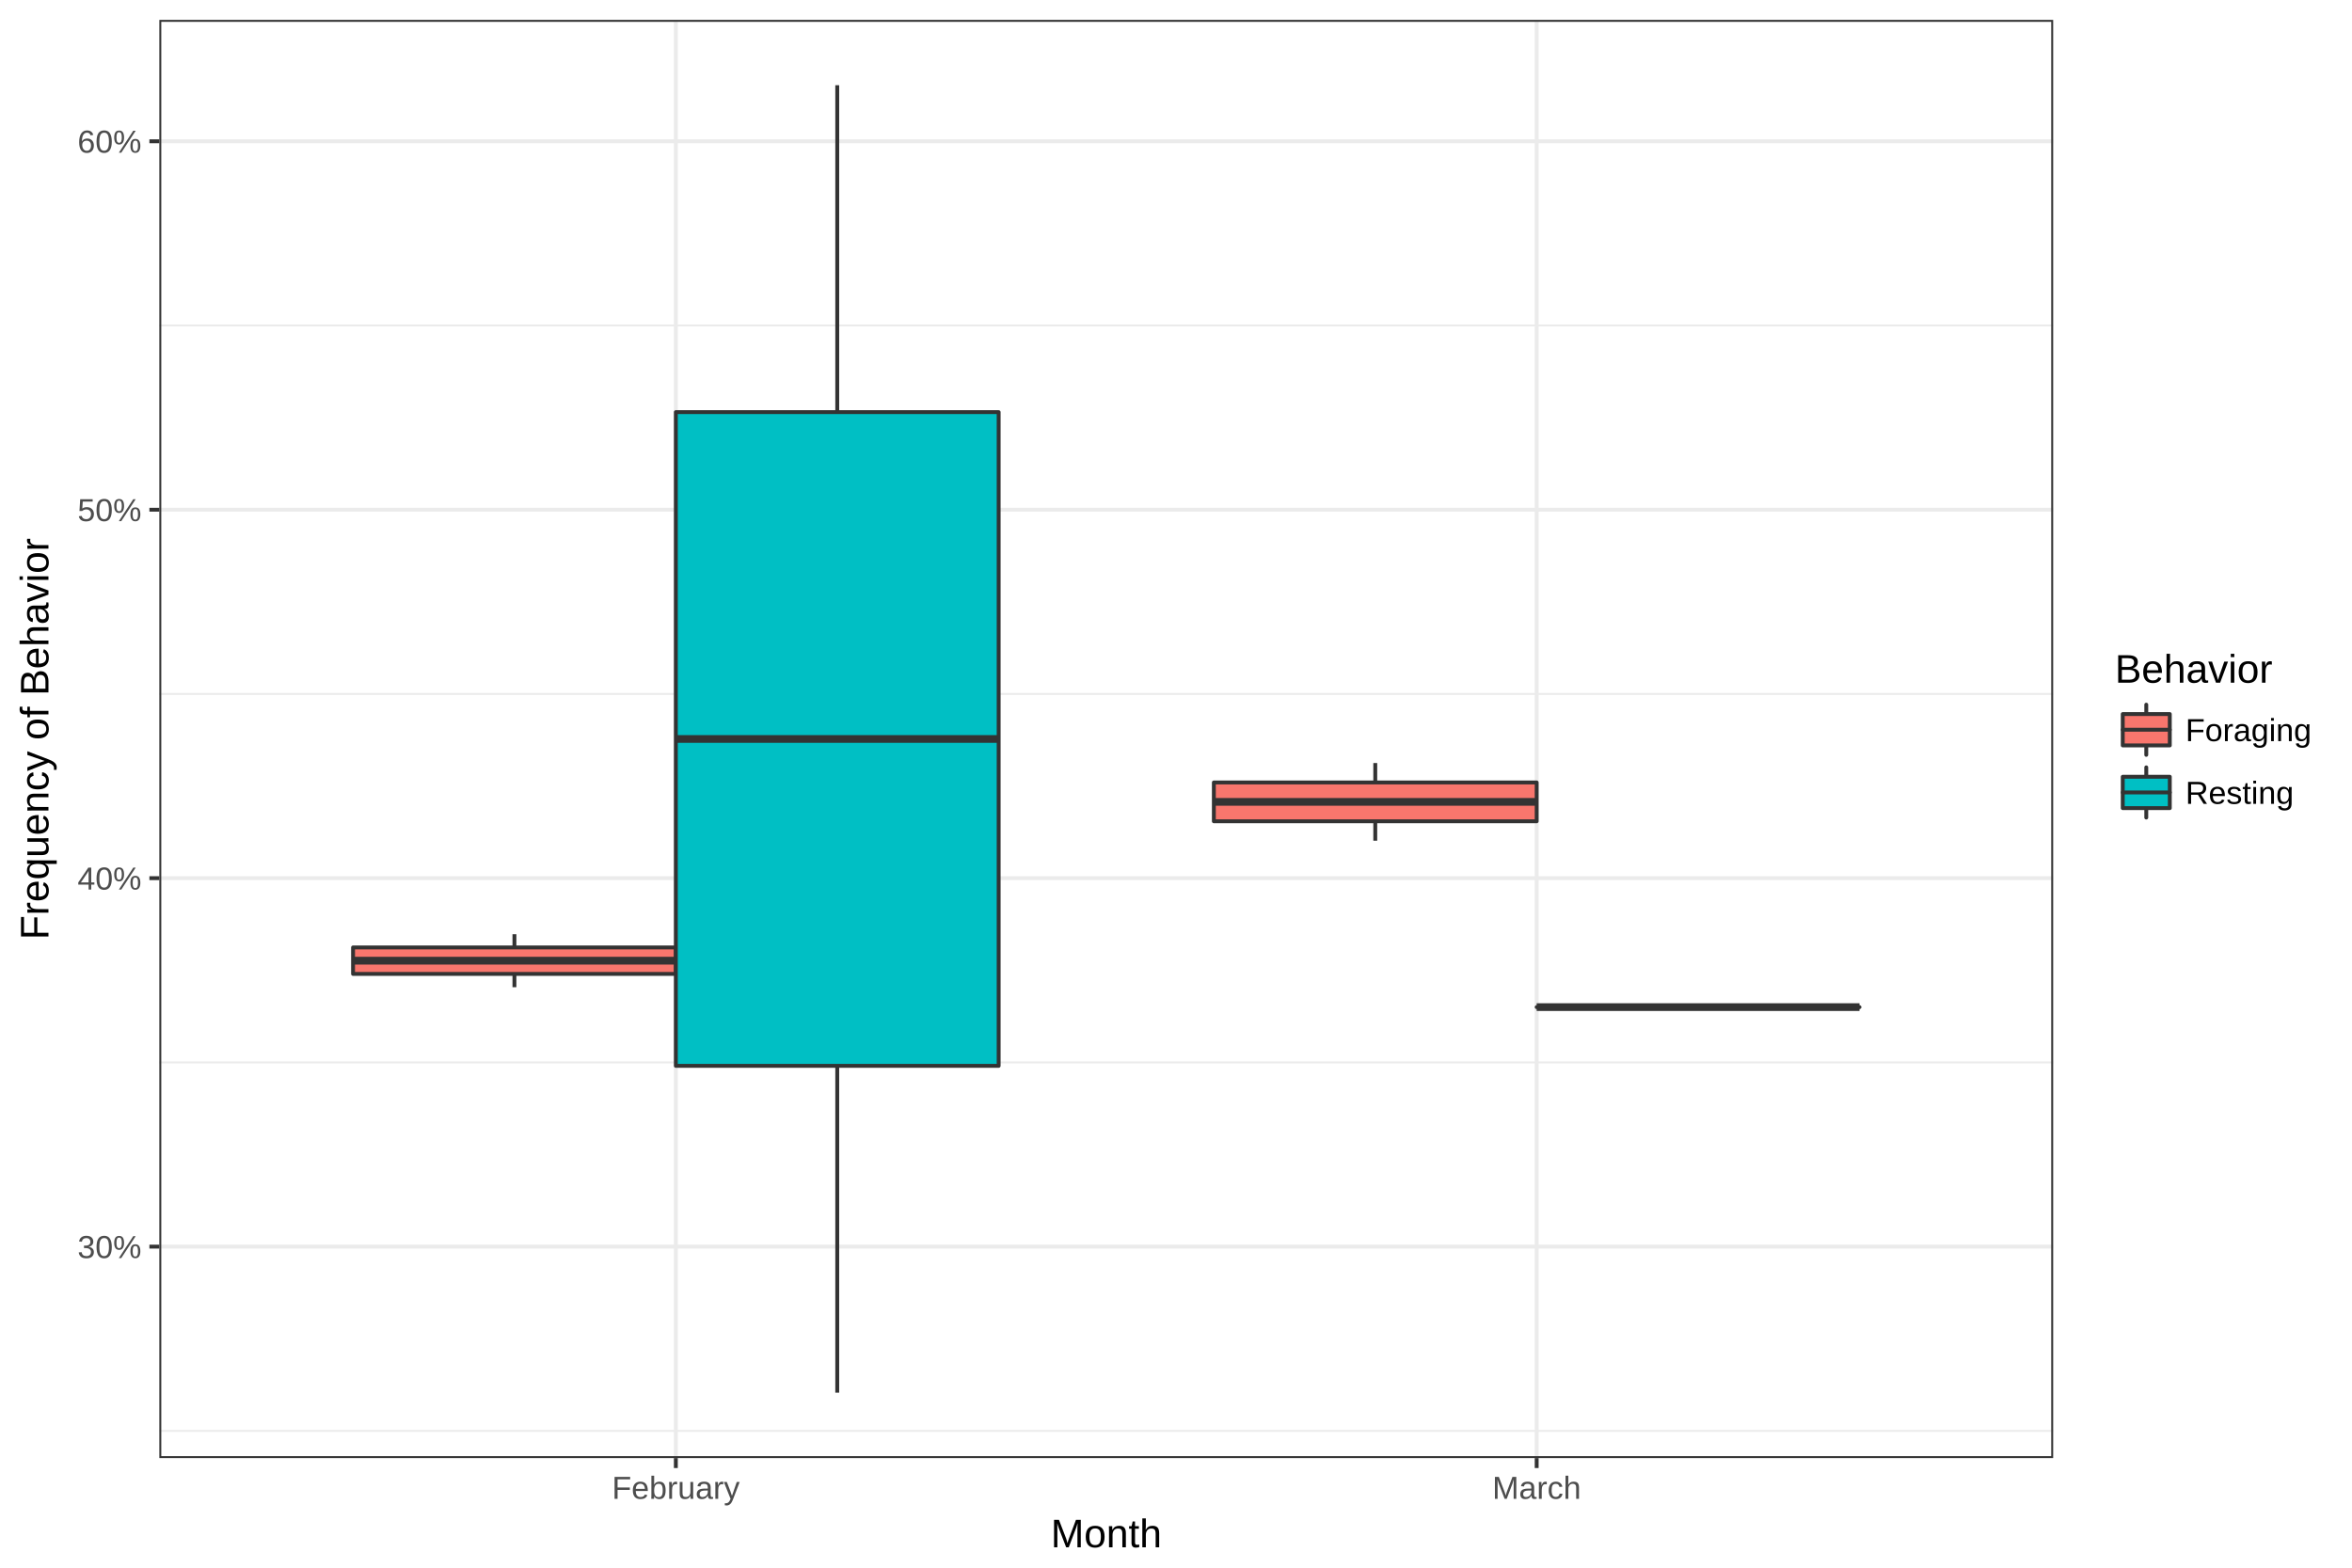
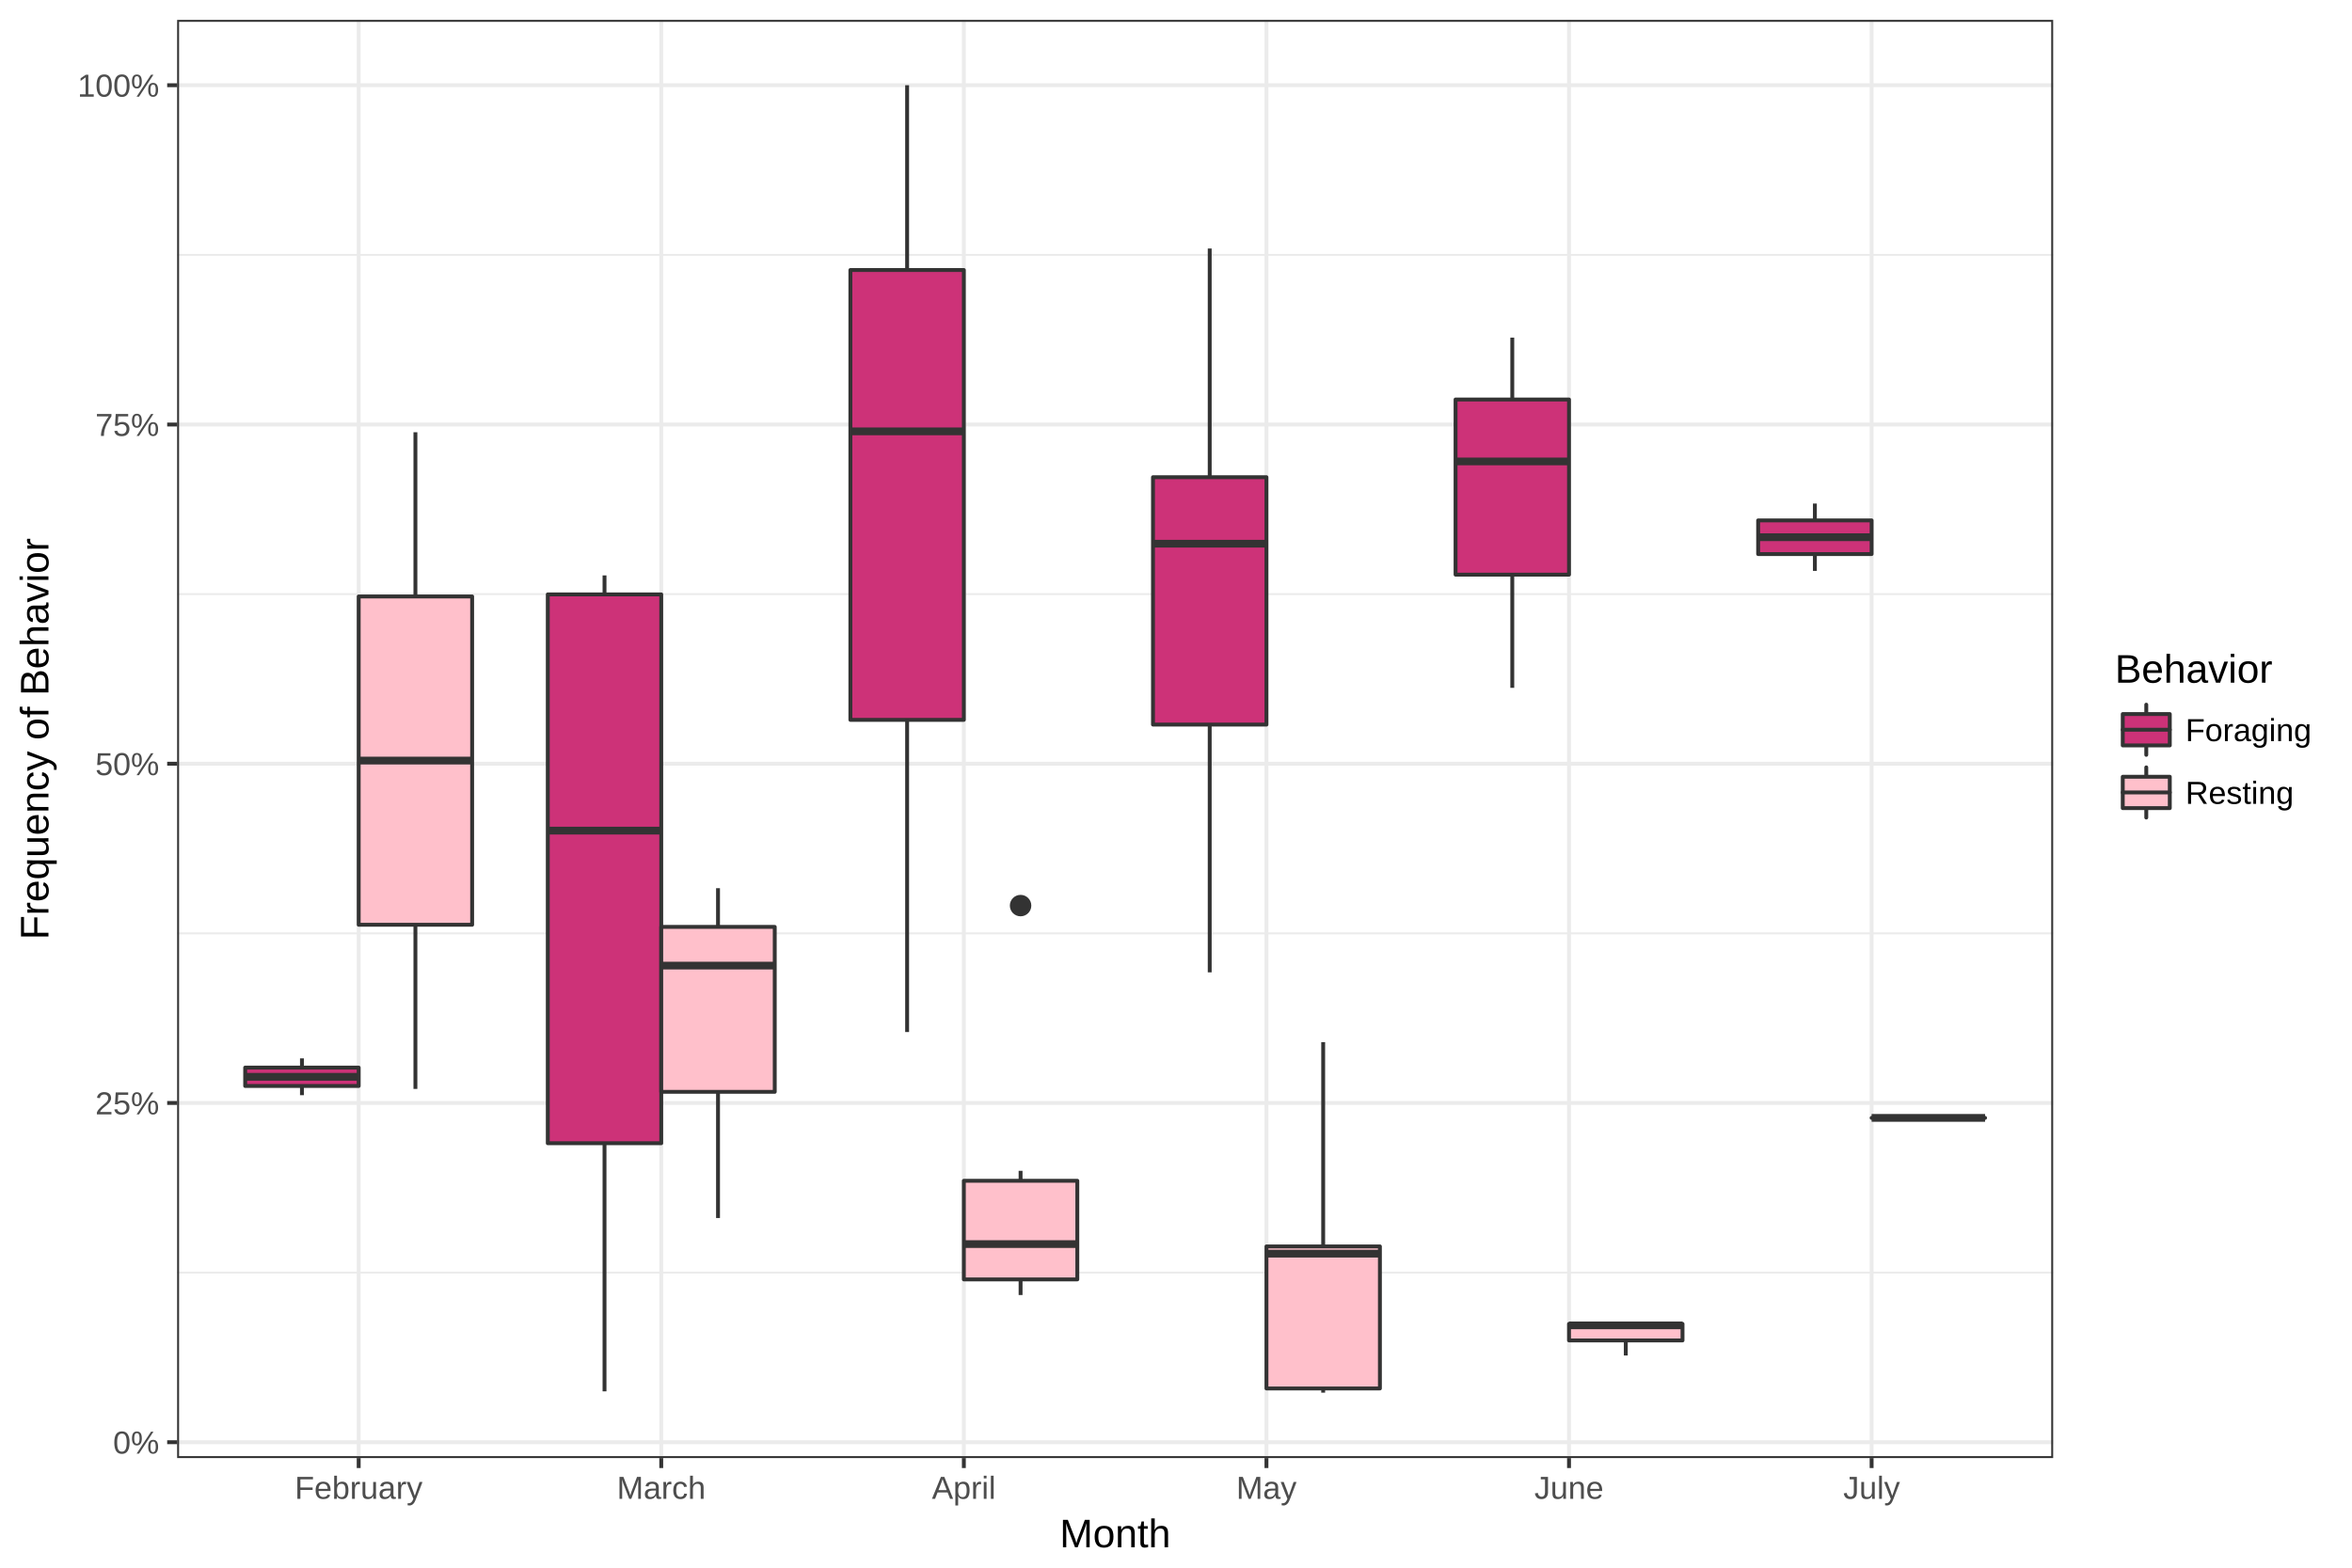
<svg xmlns="http://www.w3.org/2000/svg" viewBox="0 0 648.00 432.00">
  <defs>
    <style type="text/css">
    line, polyline, polygon, path, rect, circle {
      fill: none;
      stroke: #000000;
      stroke-linecap: round;
      stroke-linejoin: round;
      stroke-miterlimit: 10.00;
    }
  </style>
  </defs>
  <rect width="100%" height="100%" style="stroke: none; fill: #FFFFFF;" />
  <rect x="0.00" y="0.00" width="648.00" height="432.00" style="stroke-width: 1.07; stroke: #FFFFFF; fill: #FFFFFF;" />
  <defs>
-     <clipPath id="cpNDMuOTB8NTY1LjY3fDQwMS44MHw1LjQ4">
-       <rect x="43.90" y="5.48" width="521.77" height="396.32" />
+     <clipPath id="cpNDguODB8NTY1LjY3fDQwMS44MHw1LjQ4">
+       <rect x="48.80" y="5.48" width="516.87" height="396.32" />
    </clipPath>
  </defs>
-   <rect x="43.90" y="5.48" width="521.77" height="396.32" style="stroke-width: 1.07; stroke: none; fill: #FFFFFF;" clip-path="url(#cpNDMuOTB8NTY1LjY3fDQwMS44MHw1LjQ4)" />
-   <polyline points="43.90,394.30 565.67,394.30 " style="stroke-width: 0.53; stroke: #EBEBEB; stroke-linecap: butt;" clip-path="url(#cpNDMuOTB8NTY1LjY3fDQwMS44MHw1LjQ4)" />
-   <polyline points="43.90,292.76 565.67,292.76 " style="stroke-width: 0.53; stroke: #EBEBEB; stroke-linecap: butt;" clip-path="url(#cpNDMuOTB8NTY1LjY3fDQwMS44MHw1LjQ4)" />
-   <polyline points="43.90,191.23 565.67,191.23 " style="stroke-width: 0.53; stroke: #EBEBEB; stroke-linecap: butt;" clip-path="url(#cpNDMuOTB8NTY1LjY3fDQwMS44MHw1LjQ4)" />
-   <polyline points="43.90,89.69 565.67,89.69 " style="stroke-width: 0.53; stroke: #EBEBEB; stroke-linecap: butt;" clip-path="url(#cpNDMuOTB8NTY1LjY3fDQwMS44MHw1LjQ4)" />
-   <polyline points="43.90,343.53 565.67,343.53 " style="stroke-width: 1.07; stroke: #EBEBEB; stroke-linecap: butt;" clip-path="url(#cpNDMuOTB8NTY1LjY3fDQwMS44MHw1LjQ4)" />
-   <polyline points="43.90,241.99 565.67,241.99 " style="stroke-width: 1.07; stroke: #EBEBEB; stroke-linecap: butt;" clip-path="url(#cpNDMuOTB8NTY1LjY3fDQwMS44MHw1LjQ4)" />
-   <polyline points="43.90,140.46 565.67,140.46 " style="stroke-width: 1.07; stroke: #EBEBEB; stroke-linecap: butt;" clip-path="url(#cpNDMuOTB8NTY1LjY3fDQwMS44MHw1LjQ4)" />
-   <polyline points="43.90,38.93 565.67,38.93 " style="stroke-width: 1.07; stroke: #EBEBEB; stroke-linecap: butt;" clip-path="url(#cpNDMuOTB8NTY1LjY3fDQwMS44MHw1LjQ4)" />
-   <polyline points="186.20,401.80 186.20,5.48 " style="stroke-width: 1.07; stroke: #EBEBEB; stroke-linecap: butt;" clip-path="url(#cpNDMuOTB8NTY1LjY3fDQwMS44MHw1LjQ4)" />
-   <polyline points="423.37,401.80 423.37,5.48 " style="stroke-width: 1.07; stroke: #EBEBEB; stroke-linecap: butt;" clip-path="url(#cpNDMuOTB8NTY1LjY3fDQwMS44MHw1LjQ4)" />
-   <line x1="141.73" y1="261.08" x2="141.73" y2="257.43" style="stroke-width: 1.07; stroke: #333333; stroke-linecap: butt;" clip-path="url(#cpNDMuOTB8NTY1LjY3fDQwMS44MHw1LjQ4)" />
-   <line x1="141.73" y1="268.38" x2="141.73" y2="272.03" style="stroke-width: 1.07; stroke: #333333; stroke-linecap: butt;" clip-path="url(#cpNDMuOTB8NTY1LjY3fDQwMS44MHw1LjQ4)" />
-   <polygon points="97.27,261.08 97.27,268.38 186.20,268.38 186.20,261.08 97.27,261.08 " style="stroke-width: 1.07; stroke: #333333; fill: #F8766D;" clip-path="url(#cpNDMuOTB8NTY1LjY3fDQwMS44MHw1LjQ4)" />
-   <line x1="97.27" y1="264.73" x2="186.20" y2="264.73" style="stroke-width: 2.13; stroke: #333333; stroke-linecap: butt;" clip-path="url(#cpNDMuOTB8NTY1LjY3fDQwMS44MHw1LjQ4)" />
-   <line x1="230.67" y1="113.57" x2="230.67" y2="23.49" style="stroke-width: 1.07; stroke: #333333; stroke-linecap: butt;" clip-path="url(#cpNDMuOTB8NTY1LjY3fDQwMS44MHw1LjQ4)" />
-   <line x1="230.67" y1="293.71" x2="230.67" y2="383.78" style="stroke-width: 1.07; stroke: #333333; stroke-linecap: butt;" clip-path="url(#cpNDMuOTB8NTY1LjY3fDQwMS44MHw1LjQ4)" />
-   <polygon points="186.20,113.57 186.20,293.71 275.14,293.71 275.14,113.57 186.20,113.57 " style="stroke-width: 1.07; stroke: #333333; fill: #00BFC4;" clip-path="url(#cpNDMuOTB8NTY1LjY3fDQwMS44MHw1LjQ4)" />
-   <line x1="186.20" y1="203.64" x2="275.14" y2="203.64" style="stroke-width: 2.13; stroke: #333333; stroke-linecap: butt;" clip-path="url(#cpNDMuOTB8NTY1LjY3fDQwMS44MHw1LjQ4)" />
-   <line x1="378.90" y1="215.62" x2="378.90" y2="210.26" style="stroke-width: 1.07; stroke: #333333; stroke-linecap: butt;" clip-path="url(#cpNDMuOTB8NTY1LjY3fDQwMS44MHw1LjQ4)" />
-   <line x1="378.90" y1="226.32" x2="378.90" y2="231.68" style="stroke-width: 1.07; stroke: #333333; stroke-linecap: butt;" clip-path="url(#cpNDMuOTB8NTY1LjY3fDQwMS44MHw1LjQ4)" />
-   <polygon points="334.43,215.62 334.43,226.32 423.37,226.32 423.37,215.62 334.43,215.62 " style="stroke-width: 1.07; stroke: #333333; fill: #F8766D;" clip-path="url(#cpNDMuOTB8NTY1LjY3fDQwMS44MHw1LjQ4)" />
-   <line x1="334.43" y1="220.97" x2="423.37" y2="220.97" style="stroke-width: 2.13; stroke: #333333; stroke-linecap: butt;" clip-path="url(#cpNDMuOTB8NTY1LjY3fDQwMS44MHw1LjQ4)" />
-   <line x1="467.84" y1="277.53" x2="467.84" y2="277.53" style="stroke-width: 1.07; stroke: #333333; stroke-linecap: butt;" clip-path="url(#cpNDMuOTB8NTY1LjY3fDQwMS44MHw1LjQ4)" />
-   <line x1="467.84" y1="277.53" x2="467.84" y2="277.53" style="stroke-width: 1.07; stroke: #333333; stroke-linecap: butt;" clip-path="url(#cpNDMuOTB8NTY1LjY3fDQwMS44MHw1LjQ4)" />
-   <polygon points="423.37,277.53 423.37,277.53 512.31,277.53 512.31,277.53 423.37,277.53 " style="stroke-width: 1.07; stroke: #333333; fill: #00BFC4;" clip-path="url(#cpNDMuOTB8NTY1LjY3fDQwMS44MHw1LjQ4)" />
-   <line x1="423.37" y1="277.53" x2="512.31" y2="277.53" style="stroke-width: 2.13; stroke: #333333; stroke-linecap: butt;" clip-path="url(#cpNDMuOTB8NTY1LjY3fDQwMS44MHw1LjQ4)" />
-   <rect x="43.90" y="5.48" width="521.77" height="396.32" style="stroke-width: 1.07; stroke: #333333;" clip-path="url(#cpNDMuOTB8NTY1LjY3fDQwMS44MHw1LjQ4)" />
+   <rect x="48.80" y="5.48" width="516.87" height="396.32" style="stroke-width: 1.07; stroke: none; fill: #FFFFFF;" clip-path="url(#cpNDguODB8NTY1LjY3fDQwMS44MHw1LjQ4)" />
+   <polyline points="48.80,350.68 565.67,350.68 " style="stroke-width: 0.53; stroke: #EBEBEB; stroke-linecap: butt;" clip-path="url(#cpNDguODB8NTY1LjY3fDQwMS44MHw1LjQ4)" />
+   <polyline points="48.80,257.20 565.67,257.20 " style="stroke-width: 0.53; stroke: #EBEBEB; stroke-linecap: butt;" clip-path="url(#cpNDguODB8NTY1LjY3fDQwMS44MHw1LjQ4)" />
+   <polyline points="48.80,163.72 565.67,163.72 " style="stroke-width: 0.53; stroke: #EBEBEB; stroke-linecap: butt;" clip-path="url(#cpNDguODB8NTY1LjY3fDQwMS44MHw1LjQ4)" />
+   <polyline points="48.80,70.23 565.67,70.23 " style="stroke-width: 0.53; stroke: #EBEBEB; stroke-linecap: butt;" clip-path="url(#cpNDguODB8NTY1LjY3fDQwMS44MHw1LjQ4)" />
+   <polyline points="48.80,397.42 565.67,397.42 " style="stroke-width: 1.07; stroke: #EBEBEB; stroke-linecap: butt;" clip-path="url(#cpNDguODB8NTY1LjY3fDQwMS44MHw1LjQ4)" />
+   <polyline points="48.80,303.94 565.67,303.94 " style="stroke-width: 1.07; stroke: #EBEBEB; stroke-linecap: butt;" clip-path="url(#cpNDguODB8NTY1LjY3fDQwMS44MHw1LjQ4)" />
+   <polyline points="48.80,210.46 565.67,210.46 " style="stroke-width: 1.07; stroke: #EBEBEB; stroke-linecap: butt;" clip-path="url(#cpNDguODB8NTY1LjY3fDQwMS44MHw1LjQ4)" />
+   <polyline points="48.80,116.98 565.67,116.98 " style="stroke-width: 1.07; stroke: #EBEBEB; stroke-linecap: butt;" clip-path="url(#cpNDguODB8NTY1LjY3fDQwMS44MHw1LjQ4)" />
+   <polyline points="48.80,23.49 565.67,23.49 " style="stroke-width: 1.07; stroke: #EBEBEB; stroke-linecap: butt;" clip-path="url(#cpNDguODB8NTY1LjY3fDQwMS44MHw1LjQ4)" />
+   <polyline points="98.82,401.80 98.82,5.48 " style="stroke-width: 1.07; stroke: #EBEBEB; stroke-linecap: butt;" clip-path="url(#cpNDguODB8NTY1LjY3fDQwMS44MHw1LjQ4)" />
+   <polyline points="182.18,401.80 182.18,5.48 " style="stroke-width: 1.07; stroke: #EBEBEB; stroke-linecap: butt;" clip-path="url(#cpNDguODB8NTY1LjY3fDQwMS44MHw1LjQ4)" />
+   <polyline points="265.55,401.80 265.55,5.48 " style="stroke-width: 1.07; stroke: #EBEBEB; stroke-linecap: butt;" clip-path="url(#cpNDguODB8NTY1LjY3fDQwMS44MHw1LjQ4)" />
+   <polyline points="348.92,401.80 348.92,5.48 " style="stroke-width: 1.07; stroke: #EBEBEB; stroke-linecap: butt;" clip-path="url(#cpNDguODB8NTY1LjY3fDQwMS44MHw1LjQ4)" />
+   <polyline points="432.28,401.80 432.28,5.48 " style="stroke-width: 1.07; stroke: #EBEBEB; stroke-linecap: butt;" clip-path="url(#cpNDguODB8NTY1LjY3fDQwMS44MHw1LjQ4)" />
+   <polyline points="515.65,401.80 515.65,5.48 " style="stroke-width: 1.07; stroke: #EBEBEB; stroke-linecap: butt;" clip-path="url(#cpNDguODB8NTY1LjY3fDQwMS44MHw1LjQ4)" />
+   <line x1="83.19" y1="294.19" x2="83.19" y2="291.66" style="stroke-width: 1.07; stroke: #333333; stroke-linecap: butt;" clip-path="url(#cpNDguODB8NTY1LjY3fDQwMS44MHw1LjQ4)" />
+   <line x1="83.19" y1="299.26" x2="83.19" y2="301.80" style="stroke-width: 1.07; stroke: #333333; stroke-linecap: butt;" clip-path="url(#cpNDguODB8NTY1LjY3fDQwMS44MHw1LjQ4)" />
+   <polygon points="67.55,294.19 67.55,299.26 98.82,299.26 98.82,294.19 67.55,294.19 " style="stroke-width: 1.07; stroke: #333333; fill: #CD3278;" clip-path="url(#cpNDguODB8NTY1LjY3fDQwMS44MHw1LjQ4)" />
+   <line x1="67.55" y1="296.73" x2="98.82" y2="296.73" style="stroke-width: 2.13; stroke: #333333; stroke-linecap: butt;" clip-path="url(#cpNDguODB8NTY1LjY3fDQwMS44MHw1LjQ4)" />
+   <line x1="114.45" y1="164.36" x2="114.45" y2="119.12" style="stroke-width: 1.07; stroke: #333333; stroke-linecap: butt;" clip-path="url(#cpNDguODB8NTY1LjY3fDQwMS44MHw1LjQ4)" />
+   <line x1="114.45" y1="254.83" x2="114.45" y2="300.07" style="stroke-width: 1.07; stroke: #333333; stroke-linecap: butt;" clip-path="url(#cpNDguODB8NTY1LjY3fDQwMS44MHw1LjQ4)" />
+   <polygon points="98.82,164.36 98.82,254.83 130.08,254.83 130.08,164.36 98.82,164.36 " style="stroke-width: 1.07; stroke: #333333; fill: #FFC0CB;" clip-path="url(#cpNDguODB8NTY1LjY3fDQwMS44MHw1LjQ4)" />
+   <line x1="98.82" y1="209.59" x2="130.08" y2="209.59" style="stroke-width: 2.13; stroke: #333333; stroke-linecap: butt;" clip-path="url(#cpNDguODB8NTY1LjY3fDQwMS44MHw1LjQ4)" />
+   <line x1="166.55" y1="163.79" x2="166.55" y2="158.57" style="stroke-width: 1.07; stroke: #333333; stroke-linecap: butt;" clip-path="url(#cpNDguODB8NTY1LjY3fDQwMS44MHw1LjQ4)" />
+   <line x1="166.55" y1="315.03" x2="166.55" y2="383.40" style="stroke-width: 1.07; stroke: #333333; stroke-linecap: butt;" clip-path="url(#cpNDguODB8NTY1LjY3fDQwMS44MHw1LjQ4)" />
+   <polygon points="150.92,163.79 150.92,315.03 182.18,315.03 182.18,163.79 150.92,163.79 " style="stroke-width: 1.07; stroke: #333333; fill: #CD3278;" clip-path="url(#cpNDguODB8NTY1LjY3fDQwMS44MHw1LjQ4)" />
+   <line x1="150.92" y1="228.89" x2="182.18" y2="228.89" style="stroke-width: 2.13; stroke: #333333; stroke-linecap: butt;" clip-path="url(#cpNDguODB8NTY1LjY3fDQwMS44MHw1LjQ4)" />
+   <line x1="197.82" y1="255.42" x2="197.82" y2="244.76" style="stroke-width: 1.07; stroke: #333333; stroke-linecap: butt;" clip-path="url(#cpNDguODB8NTY1LjY3fDQwMS44MHw1LjQ4)" />
+   <line x1="197.82" y1="300.87" x2="197.82" y2="335.65" style="stroke-width: 1.07; stroke: #333333; stroke-linecap: butt;" clip-path="url(#cpNDguODB8NTY1LjY3fDQwMS44MHw1LjQ4)" />
+   <polygon points="182.18,255.42 182.18,300.87 213.45,300.87 213.45,255.42 182.18,255.42 " style="stroke-width: 1.07; stroke: #333333; fill: #FFC0CB;" clip-path="url(#cpNDguODB8NTY1LjY3fDQwMS44MHw1LjQ4)" />
+   <line x1="182.18" y1="266.09" x2="213.45" y2="266.09" style="stroke-width: 2.13; stroke: #333333; stroke-linecap: butt;" clip-path="url(#cpNDguODB8NTY1LjY3fDQwMS44MHw1LjQ4)" />
+   <line x1="249.92" y1="74.41" x2="249.92" y2="23.49" style="stroke-width: 1.07; stroke: #333333; stroke-linecap: butt;" clip-path="url(#cpNDguODB8NTY1LjY3fDQwMS44MHw1LjQ4)" />
+   <line x1="249.92" y1="198.37" x2="249.92" y2="284.39" style="stroke-width: 1.07; stroke: #333333; stroke-linecap: butt;" clip-path="url(#cpNDguODB8NTY1LjY3fDQwMS44MHw1LjQ4)" />
+   <polygon points="234.29,74.41 234.29,198.37 265.55,198.37 265.55,74.41 234.29,74.41 " style="stroke-width: 1.07; stroke: #333333; fill: #CD3278;" clip-path="url(#cpNDguODB8NTY1LjY3fDQwMS44MHw1LjQ4)" />
+   <line x1="234.29" y1="118.87" x2="265.55" y2="118.87" style="stroke-width: 2.13; stroke: #333333; stroke-linecap: butt;" clip-path="url(#cpNDguODB8NTY1LjY3fDQwMS44MHw1LjQ4)" />
+   <circle cx="281.18" cy="249.55" r="1.95pt" style="stroke-width: 0.71; stroke: #333333; fill: #333333;" clip-path="url(#cpNDguODB8NTY1LjY3fDQwMS44MHw1LjQ4)" />
+   <line x1="281.18" y1="325.38" x2="281.18" y2="322.64" style="stroke-width: 1.07; stroke: #333333; stroke-linecap: butt;" clip-path="url(#cpNDguODB8NTY1LjY3fDQwMS44MHw1LjQ4)" />
+   <line x1="281.18" y1="352.56" x2="281.18" y2="356.87" style="stroke-width: 1.07; stroke: #333333; stroke-linecap: butt;" clip-path="url(#cpNDguODB8NTY1LjY3fDQwMS44MHw1LjQ4)" />
+   <polygon points="265.55,325.38 265.55,352.56 296.81,352.56 296.81,325.38 265.55,325.38 " style="stroke-width: 1.07; stroke: #333333; fill: #FFC0CB;" clip-path="url(#cpNDguODB8NTY1LjY3fDQwMS44MHw1LjQ4)" />
+   <line x1="265.55" y1="342.82" x2="296.81" y2="342.82" style="stroke-width: 2.13; stroke: #333333; stroke-linecap: butt;" clip-path="url(#cpNDguODB8NTY1LjY3fDQwMS44MHw1LjQ4)" />
+   <line x1="333.29" y1="131.50" x2="333.29" y2="68.48" style="stroke-width: 1.07; stroke: #333333; stroke-linecap: butt;" clip-path="url(#cpNDguODB8NTY1LjY3fDQwMS44MHw1LjQ4)" />
+   <line x1="333.29" y1="199.67" x2="333.29" y2="267.94" style="stroke-width: 1.07; stroke: #333333; stroke-linecap: butt;" clip-path="url(#cpNDguODB8NTY1LjY3fDQwMS44MHw1LjQ4)" />
+   <polygon points="317.66,131.50 317.66,199.67 348.92,199.67 348.92,131.50 317.66,131.50 " style="stroke-width: 1.07; stroke: #333333; fill: #CD3278;" clip-path="url(#cpNDguODB8NTY1LjY3fDQwMS44MHw1LjQ4)" />
+   <line x1="317.66" y1="149.83" x2="348.92" y2="149.83" style="stroke-width: 2.13; stroke: #333333; stroke-linecap: butt;" clip-path="url(#cpNDguODB8NTY1LjY3fDQwMS44MHw1LjQ4)" />
+   <line x1="364.55" y1="343.47" x2="364.55" y2="287.17" style="stroke-width: 1.07; stroke: #333333; stroke-linecap: butt;" clip-path="url(#cpNDguODB8NTY1LjY3fDQwMS44MHw1LjQ4)" />
+   <line x1="364.55" y1="382.61" x2="364.55" y2="383.78" style="stroke-width: 1.07; stroke: #333333; stroke-linecap: butt;" clip-path="url(#cpNDguODB8NTY1LjY3fDQwMS44MHw1LjQ4)" />
+   <polygon points="348.92,343.47 348.92,382.61 380.18,382.61 380.18,343.47 348.92,343.47 " style="stroke-width: 1.07; stroke: #333333; fill: #FFC0CB;" clip-path="url(#cpNDguODB8NTY1LjY3fDQwMS44MHw1LjQ4)" />
+   <line x1="348.92" y1="345.46" x2="380.18" y2="345.46" style="stroke-width: 2.13; stroke: #333333; stroke-linecap: butt;" clip-path="url(#cpNDguODB8NTY1LjY3fDQwMS44MHw1LjQ4)" />
+   <line x1="416.65" y1="110.09" x2="416.65" y2="93.03" style="stroke-width: 1.07; stroke: #333333; stroke-linecap: butt;" clip-path="url(#cpNDguODB8NTY1LjY3fDQwMS44MHw1LjQ4)" />
+   <line x1="416.65" y1="158.35" x2="416.65" y2="189.54" style="stroke-width: 1.07; stroke: #333333; stroke-linecap: butt;" clip-path="url(#cpNDguODB8NTY1LjY3fDQwMS44MHw1LjQ4)" />
+   <polygon points="401.02,110.09 401.02,158.35 432.28,158.35 432.28,110.09 401.02,110.09 " style="stroke-width: 1.07; stroke: #333333; fill: #CD3278;" clip-path="url(#cpNDguODB8NTY1LjY3fDQwMS44MHw1LjQ4)" />
+   <line x1="401.02" y1="127.16" x2="432.28" y2="127.16" style="stroke-width: 2.13; stroke: #333333; stroke-linecap: butt;" clip-path="url(#cpNDguODB8NTY1LjY3fDQwMS44MHw1LjQ4)" />
+   <line x1="447.92" y1="364.82" x2="447.92" y2="364.42" style="stroke-width: 1.07; stroke: #333333; stroke-linecap: butt;" clip-path="url(#cpNDguODB8NTY1LjY3fDQwMS44MHw1LjQ4)" />
+   <line x1="447.92" y1="369.37" x2="447.92" y2="373.52" style="stroke-width: 1.07; stroke: #333333; stroke-linecap: butt;" clip-path="url(#cpNDguODB8NTY1LjY3fDQwMS44MHw1LjQ4)" />
+   <polygon points="432.28,364.82 432.28,369.37 463.55,369.37 463.55,364.82 432.28,364.82 " style="stroke-width: 1.07; stroke: #333333; fill: #FFC0CB;" clip-path="url(#cpNDguODB8NTY1LjY3fDQwMS44MHw1LjQ4)" />
+   <line x1="432.28" y1="365.22" x2="463.55" y2="365.22" style="stroke-width: 2.13; stroke: #333333; stroke-linecap: butt;" clip-path="url(#cpNDguODB8NTY1LjY3fDQwMS44MHw1LjQ4)" />
+   <line x1="500.02" y1="143.40" x2="500.02" y2="138.75" style="stroke-width: 1.07; stroke: #333333; stroke-linecap: butt;" clip-path="url(#cpNDguODB8NTY1LjY3fDQwMS44MHw1LjQ4)" />
+   <line x1="500.02" y1="152.68" x2="500.02" y2="157.32" style="stroke-width: 1.07; stroke: #333333; stroke-linecap: butt;" clip-path="url(#cpNDguODB8NTY1LjY3fDQwMS44MHw1LjQ4)" />
+   <polygon points="484.39,143.40 484.39,152.68 515.65,152.68 515.65,143.40 484.39,143.40 " style="stroke-width: 1.07; stroke: #333333; fill: #CD3278;" clip-path="url(#cpNDguODB8NTY1LjY3fDQwMS44MHw1LjQ4)" />
+   <line x1="484.39" y1="148.04" x2="515.65" y2="148.04" style="stroke-width: 2.13; stroke: #333333; stroke-linecap: butt;" clip-path="url(#cpNDguODB8NTY1LjY3fDQwMS44MHw1LjQ4)" />
+   <line x1="531.28" y1="308.05" x2="531.28" y2="308.05" style="stroke-width: 1.07; stroke: #333333; stroke-linecap: butt;" clip-path="url(#cpNDguODB8NTY1LjY3fDQwMS44MHw1LjQ4)" />
+   <line x1="531.28" y1="308.05" x2="531.28" y2="308.05" style="stroke-width: 1.07; stroke: #333333; stroke-linecap: butt;" clip-path="url(#cpNDguODB8NTY1LjY3fDQwMS44MHw1LjQ4)" />
+   <polygon points="515.65,308.05 515.65,308.05 546.91,308.05 546.91,308.05 515.65,308.05 " style="stroke-width: 1.07; stroke: #333333; fill: #FFC0CB;" clip-path="url(#cpNDguODB8NTY1LjY3fDQwMS44MHw1LjQ4)" />
+   <line x1="515.65" y1="308.05" x2="546.91" y2="308.05" style="stroke-width: 2.13; stroke: #333333; stroke-linecap: butt;" clip-path="url(#cpNDguODB8NTY1LjY3fDQwMS44MHw1LjQ4)" />
+   <rect x="48.80" y="5.48" width="516.87" height="396.32" style="stroke-width: 1.07; stroke: #333333;" clip-path="url(#cpNDguODB8NTY1LjY3fDQwMS44MHw1LjQ4)" />
  <defs>
    <clipPath id="cpMC4wMHw2NDguMDB8NDMyLjAwfDAuMDA=">
      <rect x="0.00" y="0.00" width="648.00" height="432.00" />
    </clipPath>
  </defs>
  <g clip-path="url(#cpMC4wMHw2NDguMDB8NDMyLjAwfDAuMDA=)">
-     <text x="21.36" y="346.68" style="font-size: 8.80px; fill: #4D4D4D; font-family: Arial;" textLength="17.61px" lengthAdjust="spacingAndGlyphs">30%</text>
+     <text x="31.15" y="400.57" style="font-size: 8.80px; fill: #4D4D4D; font-family: Arial;" textLength="12.72px" lengthAdjust="spacingAndGlyphs">0%</text>
  </g>
  <g clip-path="url(#cpMC4wMHw2NDguMDB8NDMyLjAwfDAuMDA=)">
-     <text x="21.36" y="245.14" style="font-size: 8.80px; fill: #4D4D4D; font-family: Arial;" textLength="17.61px" lengthAdjust="spacingAndGlyphs">40%</text>
+     <text x="26.25" y="307.09" style="font-size: 8.80px; fill: #4D4D4D; font-family: Arial;" textLength="17.61px" lengthAdjust="spacingAndGlyphs">25%</text>
  </g>
  <g clip-path="url(#cpMC4wMHw2NDguMDB8NDMyLjAwfDAuMDA=)">
-     <text x="21.36" y="143.61" style="font-size: 8.80px; fill: #4D4D4D; font-family: Arial;" textLength="17.61px" lengthAdjust="spacingAndGlyphs">50%</text>
+     <text x="26.25" y="213.61" style="font-size: 8.80px; fill: #4D4D4D; font-family: Arial;" textLength="17.61px" lengthAdjust="spacingAndGlyphs">50%</text>
  </g>
  <g clip-path="url(#cpMC4wMHw2NDguMDB8NDMyLjAwfDAuMDA=)">
-     <text x="21.36" y="42.08" style="font-size: 8.80px; fill: #4D4D4D; font-family: Arial;" textLength="17.61px" lengthAdjust="spacingAndGlyphs">60%</text>
-   </g>
-   <polyline points="41.16,343.53 43.90,343.53 " style="stroke-width: 1.07; stroke: #333333; stroke-linecap: butt;" clip-path="url(#cpMC4wMHw2NDguMDB8NDMyLjAwfDAuMDA=)" />
-   <polyline points="41.16,241.99 43.90,241.99 " style="stroke-width: 1.07; stroke: #333333; stroke-linecap: butt;" clip-path="url(#cpMC4wMHw2NDguMDB8NDMyLjAwfDAuMDA=)" />
-   <polyline points="41.16,140.46 43.90,140.46 " style="stroke-width: 1.07; stroke: #333333; stroke-linecap: butt;" clip-path="url(#cpMC4wMHw2NDguMDB8NDMyLjAwfDAuMDA=)" />
-   <polyline points="41.16,38.93 43.90,38.93 " style="stroke-width: 1.07; stroke: #333333; stroke-linecap: butt;" clip-path="url(#cpMC4wMHw2NDguMDB8NDMyLjAwfDAuMDA=)" />
-   <polyline points="186.20,404.54 186.20,401.80 " style="stroke-width: 1.07; stroke: #333333; stroke-linecap: butt;" clip-path="url(#cpMC4wMHw2NDguMDB8NDMyLjAwfDAuMDA=)" />
-   <polyline points="423.37,404.54 423.37,401.80 " style="stroke-width: 1.07; stroke: #333333; stroke-linecap: butt;" clip-path="url(#cpMC4wMHw2NDguMDB8NDMyLjAwfDAuMDA=)" />
-   <g clip-path="url(#cpMC4wMHw2NDguMDB8NDMyLjAwfDAuMDA=)">
-     <text x="168.60" y="413.03" style="font-size: 8.80px; fill: #4D4D4D; font-family: Arial;" textLength="35.21px" lengthAdjust="spacingAndGlyphs">February</text>
+     <text x="26.25" y="120.13" style="font-size: 8.80px; fill: #4D4D4D; font-family: Arial;" textLength="17.61px" lengthAdjust="spacingAndGlyphs">75%</text>
  </g>
  <g clip-path="url(#cpMC4wMHw2NDguMDB8NDMyLjAwfDAuMDA=)">
-     <text x="411.15" y="413.03" style="font-size: 8.80px; fill: #4D4D4D; font-family: Arial;" textLength="24.45px" lengthAdjust="spacingAndGlyphs">March</text>
+     <text x="21.36" y="26.64" style="font-size: 8.80px; fill: #4D4D4D; font-family: Arial;" textLength="22.51px" lengthAdjust="spacingAndGlyphs">100%</text>
+   </g>
+   <polyline points="46.06,397.42 48.80,397.42 " style="stroke-width: 1.07; stroke: #333333; stroke-linecap: butt;" clip-path="url(#cpMC4wMHw2NDguMDB8NDMyLjAwfDAuMDA=)" />
+   <polyline points="46.06,303.94 48.80,303.94 " style="stroke-width: 1.07; stroke: #333333; stroke-linecap: butt;" clip-path="url(#cpMC4wMHw2NDguMDB8NDMyLjAwfDAuMDA=)" />
+   <polyline points="46.06,210.46 48.80,210.46 " style="stroke-width: 1.07; stroke: #333333; stroke-linecap: butt;" clip-path="url(#cpMC4wMHw2NDguMDB8NDMyLjAwfDAuMDA=)" />
+   <polyline points="46.06,116.98 48.80,116.98 " style="stroke-width: 1.07; stroke: #333333; stroke-linecap: butt;" clip-path="url(#cpMC4wMHw2NDguMDB8NDMyLjAwfDAuMDA=)" />
+   <polyline points="46.06,23.49 48.80,23.49 " style="stroke-width: 1.07; stroke: #333333; stroke-linecap: butt;" clip-path="url(#cpMC4wMHw2NDguMDB8NDMyLjAwfDAuMDA=)" />
+   <polyline points="98.82,404.54 98.82,401.80 " style="stroke-width: 1.07; stroke: #333333; stroke-linecap: butt;" clip-path="url(#cpMC4wMHw2NDguMDB8NDMyLjAwfDAuMDA=)" />
+   <polyline points="182.18,404.54 182.18,401.80 " style="stroke-width: 1.07; stroke: #333333; stroke-linecap: butt;" clip-path="url(#cpMC4wMHw2NDguMDB8NDMyLjAwfDAuMDA=)" />
+   <polyline points="265.55,404.54 265.55,401.80 " style="stroke-width: 1.07; stroke: #333333; stroke-linecap: butt;" clip-path="url(#cpMC4wMHw2NDguMDB8NDMyLjAwfDAuMDA=)" />
+   <polyline points="348.92,404.54 348.92,401.80 " style="stroke-width: 1.07; stroke: #333333; stroke-linecap: butt;" clip-path="url(#cpMC4wMHw2NDguMDB8NDMyLjAwfDAuMDA=)" />
+   <polyline points="432.28,404.54 432.28,401.80 " style="stroke-width: 1.07; stroke: #333333; stroke-linecap: butt;" clip-path="url(#cpMC4wMHw2NDguMDB8NDMyLjAwfDAuMDA=)" />
+   <polyline points="515.65,404.54 515.65,401.80 " style="stroke-width: 1.07; stroke: #333333; stroke-linecap: butt;" clip-path="url(#cpMC4wMHw2NDguMDB8NDMyLjAwfDAuMDA=)" />
+   <g clip-path="url(#cpMC4wMHw2NDguMDB8NDMyLjAwfDAuMDA=)">
+     <text x="81.21" y="413.03" style="font-size: 8.80px; fill: #4D4D4D; font-family: Arial;" textLength="35.21px" lengthAdjust="spacingAndGlyphs">February</text>
  </g>
  <g clip-path="url(#cpMC4wMHw2NDguMDB8NDMyLjAwfDAuMDA=)">
-     <text x="289.50" y="426.38" style="font-size: 11.00px; font-family: Arial;" textLength="30.57px" lengthAdjust="spacingAndGlyphs">Month</text>
+     <text x="169.96" y="413.03" style="font-size: 8.80px; fill: #4D4D4D; font-family: Arial;" textLength="24.45px" lengthAdjust="spacingAndGlyphs">March</text>
+   </g>
+   <g clip-path="url(#cpMC4wMHw2NDguMDB8NDMyLjAwfDAuMDA=)">
+     <text x="256.75" y="413.03" style="font-size: 8.80px; fill: #4D4D4D; font-family: Arial;" textLength="17.60px" lengthAdjust="spacingAndGlyphs">April</text>
+   </g>
+   <g clip-path="url(#cpMC4wMHw2NDguMDB8NDMyLjAwfDAuMDA=)">
+     <text x="340.61" y="413.03" style="font-size: 8.80px; fill: #4D4D4D; font-family: Arial;" textLength="16.62px" lengthAdjust="spacingAndGlyphs">May</text>
+   </g>
+   <g clip-path="url(#cpMC4wMHw2NDguMDB8NDMyLjAwfDAuMDA=)">
+     <text x="422.74" y="413.03" style="font-size: 8.80px; fill: #4D4D4D; font-family: Arial;" textLength="19.08px" lengthAdjust="spacingAndGlyphs">June</text>
+   </g>
+   <g clip-path="url(#cpMC4wMHw2NDguMDB8NDMyLjAwfDAuMDA=)">
+     <text x="507.83" y="413.03" style="font-size: 8.80px; fill: #4D4D4D; font-family: Arial;" textLength="15.65px" lengthAdjust="spacingAndGlyphs">July</text>
+   </g>
+   <g clip-path="url(#cpMC4wMHw2NDguMDB8NDMyLjAwfDAuMDA=)">
+     <text x="291.95" y="426.38" style="font-size: 11.00px; font-family: Arial;" textLength="30.57px" lengthAdjust="spacingAndGlyphs">Month</text>
  </g>
  <g clip-path="url(#cpMC4wMHw2NDguMDB8NDMyLjAwfDAuMDA=)">
    <text transform="translate(13.35,258.97) rotate(-90)" style="font-size: 11.00px; font-family: Arial;" textLength="110.67px" lengthAdjust="spacingAndGlyphs">Frequency of Behavior</text>
  </g>
  <rect x="577.01" y="174.59" width="65.51" height="58.09" style="stroke-width: 1.07; stroke: none; fill: #FFFFFF;" clip-path="url(#cpMC4wMHw2NDguMDB8NDMyLjAwfDAuMDA=)" />
  <g clip-path="url(#cpMC4wMHw2NDguMDB8NDMyLjAwfDAuMDA=)">
    <text x="582.68" y="188.13" style="font-size: 11.00px; font-family: Arial;" textLength="43.41px" lengthAdjust="spacingAndGlyphs">Behavior</text>
  </g>
  <rect x="582.68" y="192.45" width="17.28" height="17.28" style="stroke-width: 1.07; stroke: none; fill: #FFFFFF;" clip-path="url(#cpMC4wMHw2NDguMDB8NDMyLjAwfDAuMDA=)" />
  <polyline points="591.32,208.01 591.32,205.41 " style="stroke-width: 1.07; stroke: #333333;" clip-path="url(#cpMC4wMHw2NDguMDB8NDMyLjAwfDAuMDA=)" />
  <polyline points="591.32,196.77 591.32,194.18 " style="stroke-width: 1.07; stroke: #333333;" clip-path="url(#cpMC4wMHw2NDguMDB8NDMyLjAwfDAuMDA=)" />
-   <rect x="584.84" y="196.77" width="12.96" height="8.64" style="stroke-width: 1.07; stroke: #333333; fill: #F8766D;" clip-path="url(#cpMC4wMHw2NDguMDB8NDMyLjAwfDAuMDA=)" />
+   <rect x="584.84" y="196.77" width="12.96" height="8.64" style="stroke-width: 1.07; stroke: #333333; fill: #CD3278;" clip-path="url(#cpMC4wMHw2NDguMDB8NDMyLjAwfDAuMDA=)" />
  <polyline points="584.84,201.09 597.80,201.09 " style="stroke-width: 1.07; stroke: #333333;" clip-path="url(#cpMC4wMHw2NDguMDB8NDMyLjAwfDAuMDA=)" />
  <rect x="582.68" y="209.73" width="17.28" height="17.28" style="stroke-width: 1.07; stroke: none; fill: #FFFFFF;" clip-path="url(#cpMC4wMHw2NDguMDB8NDMyLjAwfDAuMDA=)" />
  <polyline points="591.32,225.29 591.32,222.69 " style="stroke-width: 1.07; stroke: #333333;" clip-path="url(#cpMC4wMHw2NDguMDB8NDMyLjAwfDAuMDA=)" />
  <polyline points="591.32,214.05 591.32,211.46 " style="stroke-width: 1.07; stroke: #333333;" clip-path="url(#cpMC4wMHw2NDguMDB8NDMyLjAwfDAuMDA=)" />
-   <rect x="584.84" y="214.05" width="12.96" height="8.64" style="stroke-width: 1.07; stroke: #333333; fill: #00BFC4;" clip-path="url(#cpMC4wMHw2NDguMDB8NDMyLjAwfDAuMDA=)" />
+   <rect x="584.84" y="214.05" width="12.96" height="8.64" style="stroke-width: 1.07; stroke: #333333; fill: #FFC0CB;" clip-path="url(#cpMC4wMHw2NDguMDB8NDMyLjAwfDAuMDA=)" />
  <polyline points="584.84,218.37 597.80,218.37 " style="stroke-width: 1.07; stroke: #333333;" clip-path="url(#cpMC4wMHw2NDguMDB8NDMyLjAwfDAuMDA=)" />
  <g clip-path="url(#cpMC4wMHw2NDguMDB8NDMyLjAwfDAuMDA=)">
    <text x="602.12" y="204.24" style="font-size: 8.80px; font-family: Arial;" textLength="34.73px" lengthAdjust="spacingAndGlyphs">Foraging</text>
  </g>
  <g clip-path="url(#cpMC4wMHw2NDguMDB8NDMyLjAwfDAuMDA=)">
    <text x="602.12" y="221.52" style="font-size: 8.80px; font-family: Arial;" textLength="29.84px" lengthAdjust="spacingAndGlyphs">Resting</text>
  </g>
</svg>
